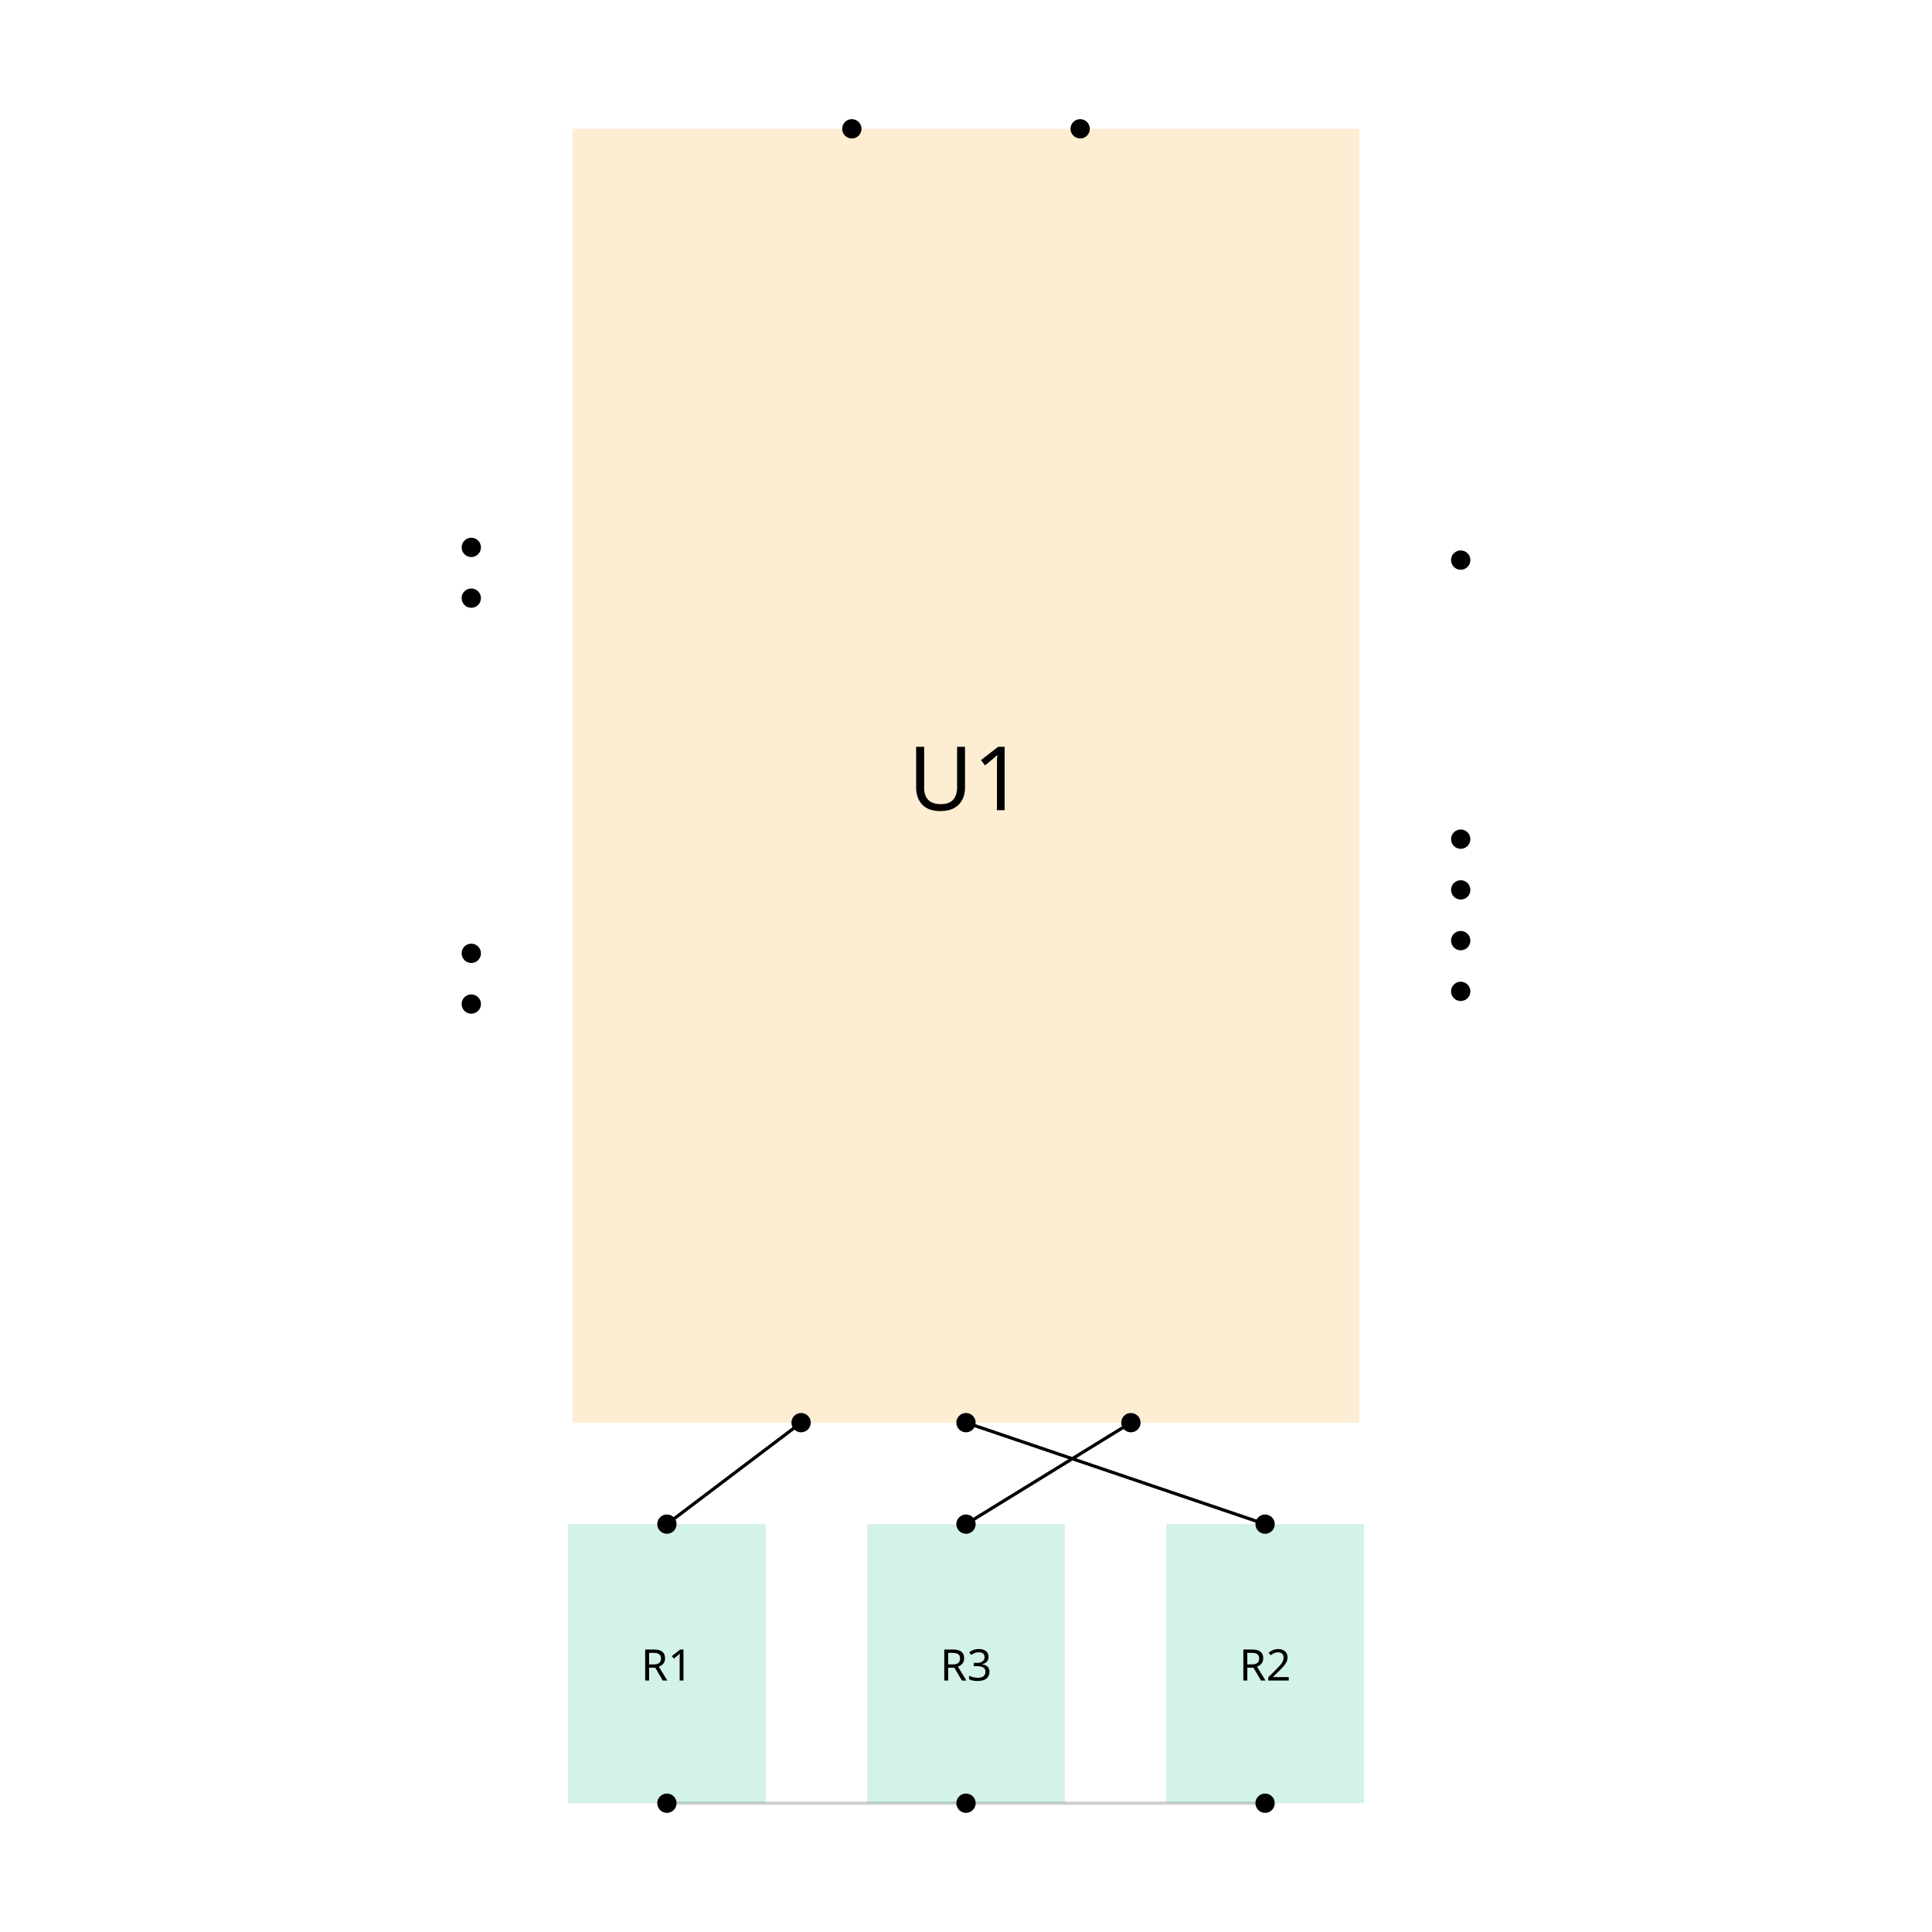
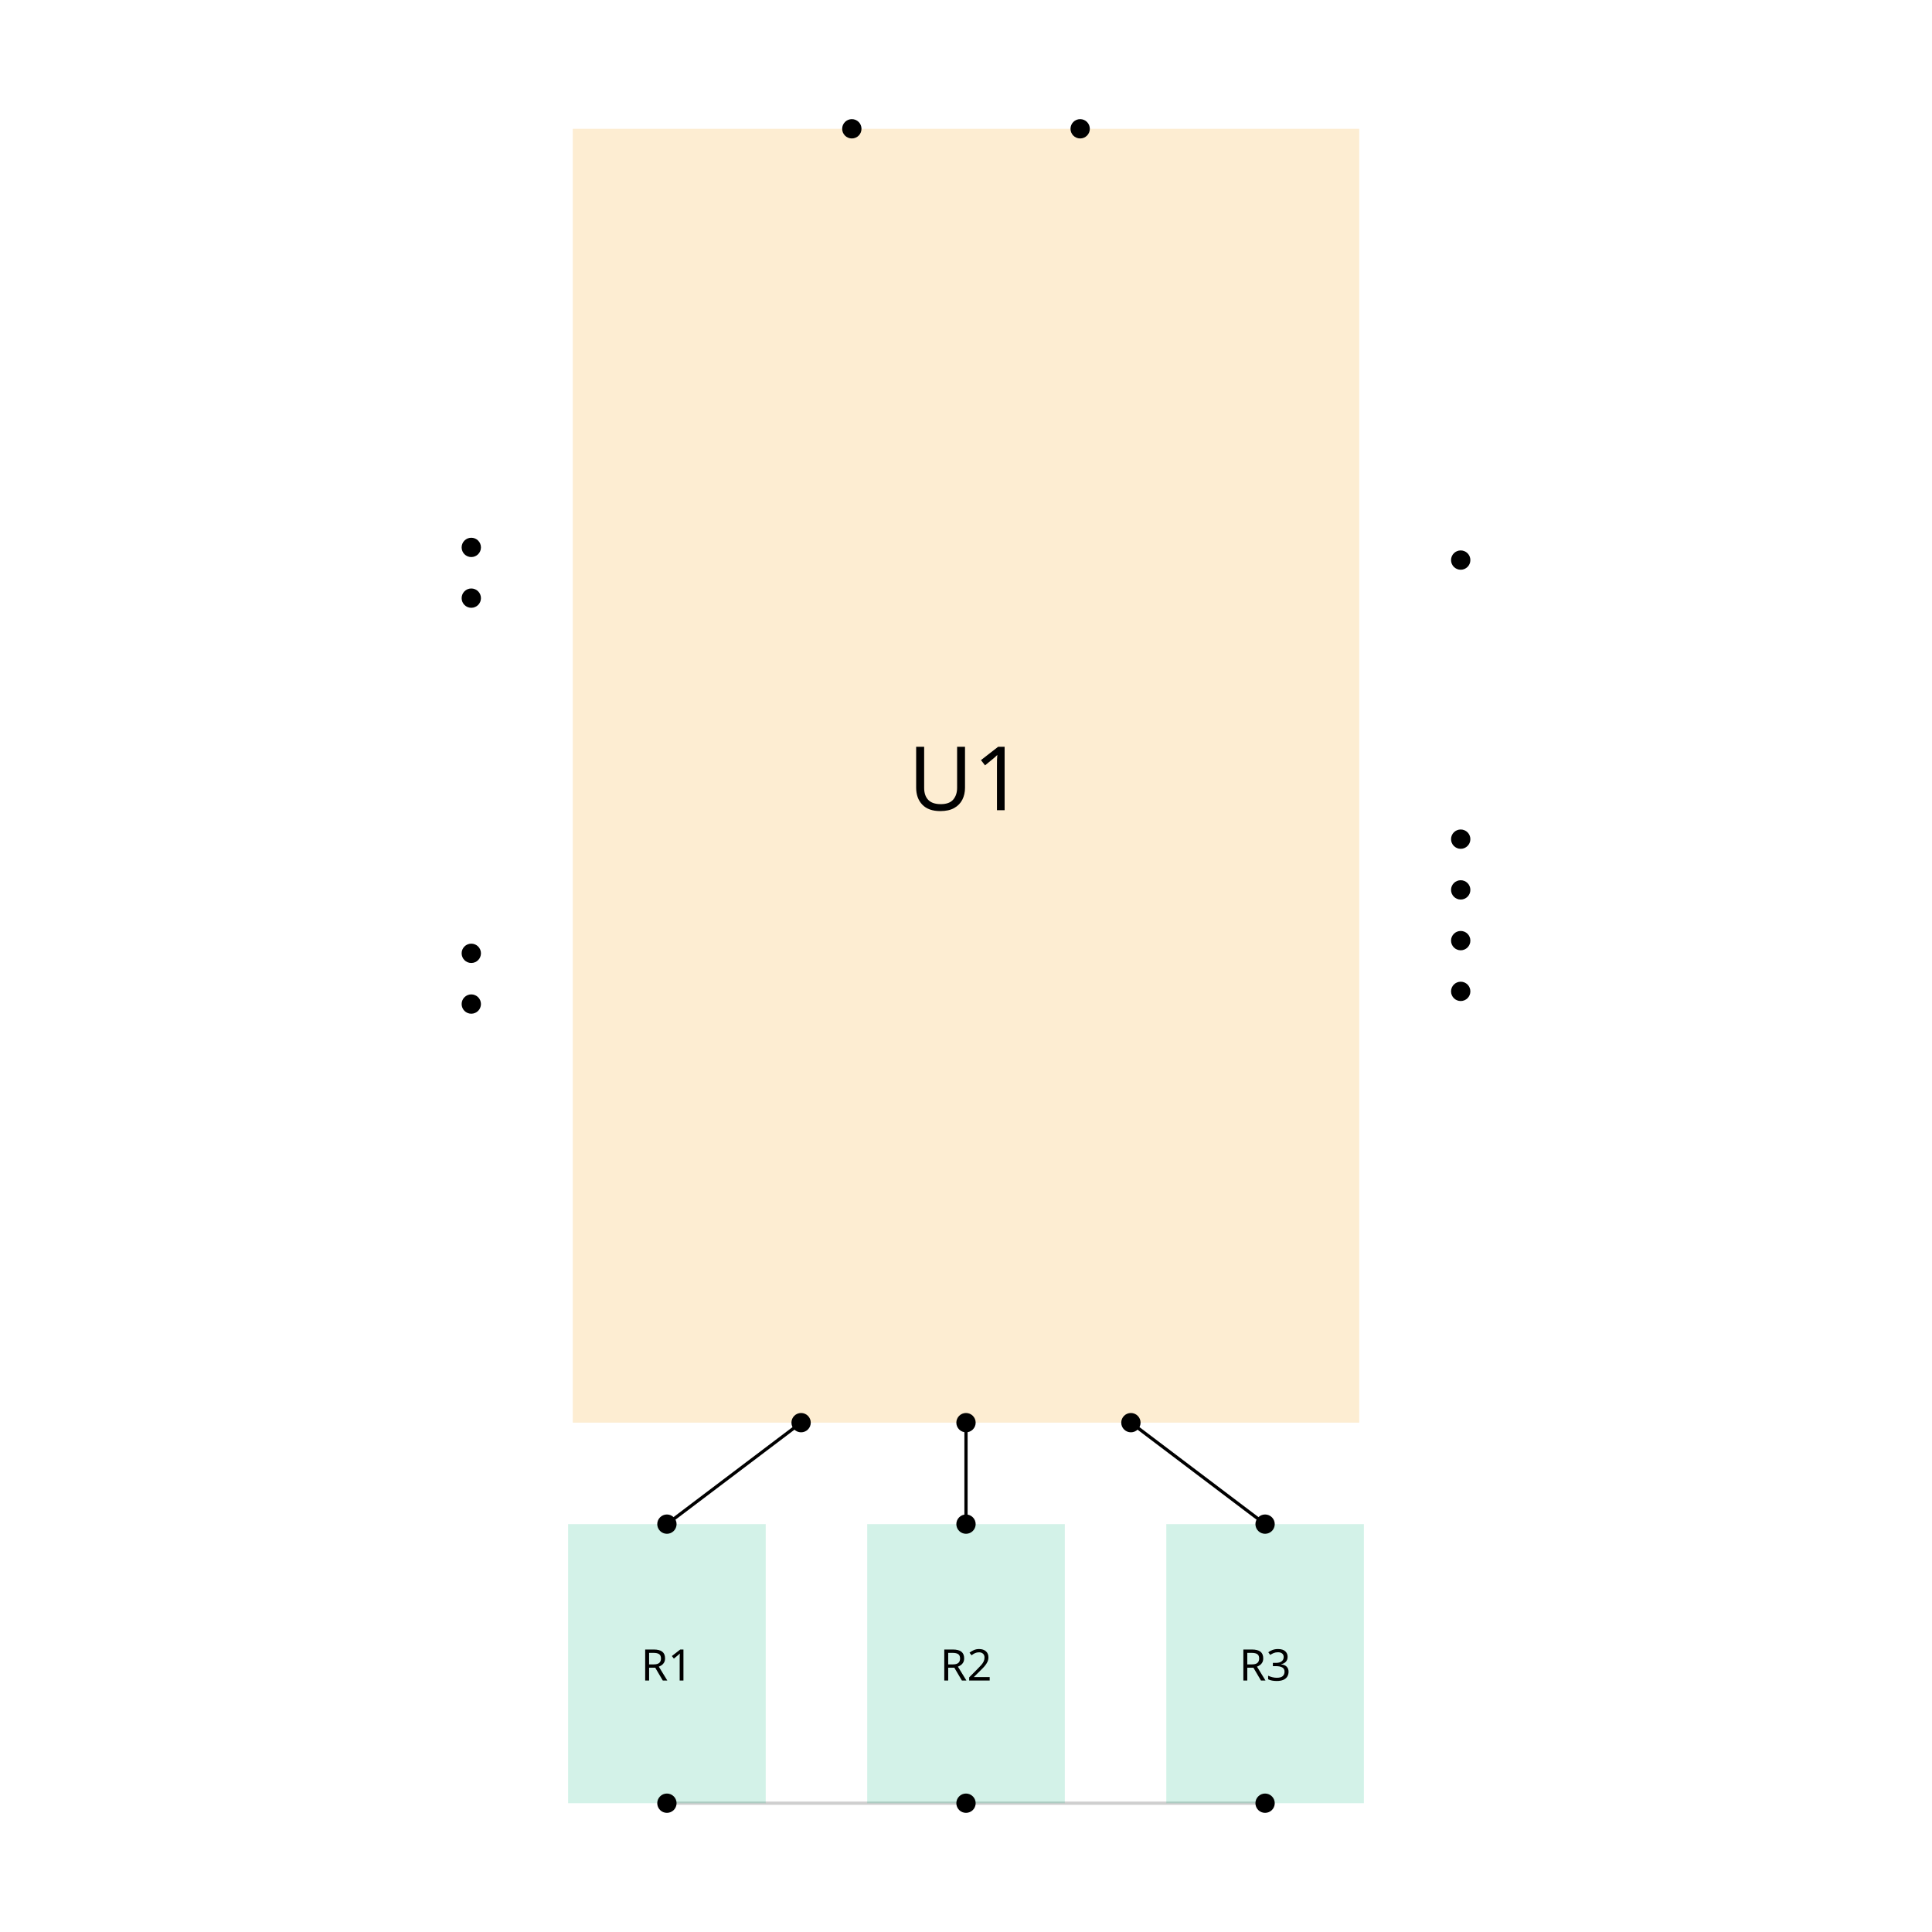
<svg xmlns="http://www.w3.org/2000/svg" width="600" height="600" viewBox="0 0 600 600">
  <rect width="100%" height="100%" fill="white" />
+   <g>
+     <polyline data-points="-1.178910699999999,-4.05 -1.5654451216091445e-16,-4.05" data-type="line" data-label="" points="207.116,560 300,560" fill="none" stroke="rgba(0,0,0,0.1)" stroke-width="1px" />
+   </g>
  <g>
    <polyline data-points="-1.178910699999999,-4.05 1.178910699999999,-4.05" data-type="line" data-label="" points="207.116,560 392.884,560" fill="none" stroke="rgba(0,0,0,0.1)" stroke-width="1px" />
  </g>
  <g>
-     <polyline data-points="-1.178910699999999,-4.05 -1.5654451216091445e-16,-4.05" data-type="line" data-label="" points="207.116,560 300,560" fill="none" stroke="rgba(0,0,0,0.1)" stroke-width="1px" />
+     <polyline data-points="-1.5654451216091445e-16,-4.05 1.178910699999999,-4.05" data-type="line" data-label="" points="300,560 392.884,560" fill="none" stroke="rgba(0,0,0,0.1)" stroke-width="1px" />
  </g>
  <g>
-     <polyline data-points="1.178910699999999,-4.05 -1.5654451216091445e-16,-4.05" data-type="line" data-label="" points="392.884,560 300,560" fill="none" stroke="rgba(0,0,0,0.1)" stroke-width="1px" />
-   </g>
-   <g>
-     <polyline data-points="1.178910699999999,-2.95 0,-2.55" data-type="line" data-label="" points="392.884,473.333 300,441.818" fill="none" stroke="black" stroke-width="1px" />
+     <polyline data-points="4.552220969839881e-17,-2.95 0,-2.55" data-type="line" data-label="" points="300,473.333 300,441.818" fill="none" stroke="black" stroke-width="1px" />
  </g>
  <g>
    <polyline data-points="-1.178910699999999,-2.95 -0.65,-2.55" data-type="line" data-label="" points="207.116,473.333 248.788,441.818" fill="none" stroke="black" stroke-width="1px" />
  </g>
  <g>
-     <polyline data-points="4.552220969839881e-17,-2.95 0.65,-2.55" data-type="line" data-label="" points="300,473.333 351.212,441.818" fill="none" stroke="black" stroke-width="1px" />
+     <polyline data-points="1.178910699999999,-2.95 0.65,-2.55" data-type="line" data-label="" points="392.884,473.333 351.212,441.818" fill="none" stroke="black" stroke-width="1px" />
  </g>
  <g>
    <rect data-type="rect" data-label="U1" data-x="0" data-y="0" x="177.879" y="40" width="244.242" height="401.818" fill="rgba(245, 158, 11, 0.18)" stroke="none" stroke-width="0.013" />
  </g>
  <g>
    <rect data-type="rect" data-label="R1" data-x="-1.178910699999999" data-y="-3.5" x="176.432" y="473.333" width="61.369" height="86.667" fill="rgba(16, 185, 129, 0.18)" stroke="none" stroke-width="0.013" />
  </g>
  <g>
-     <rect data-type="rect" data-label="R2" data-x="1.178910699999999" data-y="-3.5" x="362.2" y="473.333" width="61.369" height="86.667" fill="rgba(16, 185, 129, 0.18)" stroke="none" stroke-width="0.013" />
+     <rect data-type="rect" data-label="R2" data-x="-5.551115123125783e-17" data-y="-3.5" x="269.316" y="473.333" width="61.369" height="86.667" fill="rgba(16, 185, 129, 0.18)" stroke="none" stroke-width="0.013" />
  </g>
  <g>
-     <rect data-type="rect" data-label="R3" data-x="-5.551115123125783e-17" data-y="-3.5" x="269.316" y="473.333" width="61.369" height="86.667" fill="rgba(16, 185, 129, 0.18)" stroke="none" stroke-width="0.013" />
+     <rect data-type="rect" data-label="R3" data-x="1.178910699999999" data-y="-3.5" x="362.2" y="473.333" width="61.369" height="86.667" fill="rgba(16, 185, 129, 0.18)" stroke="none" stroke-width="0.013" />
  </g>
  <text data-type="text" data-label="U1" data-x="0" data-y="0" x="300" y="240.909" fill="black" font-size="27.576" font-family="sans-serif" text-anchor="middle" dominant-baseline="central">U1</text>
  <text data-type="text" data-label="R1" data-x="-1.178910699999999" data-y="-3.5" x="207.116" y="516.667" fill="black" font-size="13.501" font-family="sans-serif" text-anchor="middle" dominant-baseline="central">R1</text>
-   <text data-type="text" data-label="R2" data-x="1.178910699999999" data-y="-3.5" x="392.884" y="516.667" fill="black" font-size="13.501" font-family="sans-serif" text-anchor="middle" dominant-baseline="central">R2</text>
-   <text data-type="text" data-label="R3" data-x="-5.551115123125783e-17" data-y="-3.5" x="300" y="516.667" fill="black" font-size="13.501" font-family="sans-serif" text-anchor="middle" dominant-baseline="central">R3</text>
+   <text data-type="text" data-label="R2" data-x="-5.551115123125783e-17" data-y="-3.5" x="300" y="516.667" fill="black" font-size="13.501" font-family="sans-serif" text-anchor="middle" dominant-baseline="central">R2</text>
+   <text data-type="text" data-label="R3" data-x="1.178910699999999" data-y="-3.5" x="392.884" y="516.667" fill="black" font-size="13.501" font-family="sans-serif" text-anchor="middle" dominant-baseline="central">R3</text>
  <g>
    <circle data-type="point" data-label="U1.1" data-x="-1.9500000000000002" data-y="-0.7000000000000001" cx="146.364" cy="296.061" r="3" fill="black" />
  </g>
  <g>
    <circle data-type="point" data-label="U1.2" data-x="-1.9500000000000002" data-y="-0.9" cx="146.364" cy="311.818" r="3" fill="black" />
  </g>
  <g>
    <circle data-type="point" data-label="U1.4" data-x="1.9500000000000002" data-y="-0.85" cx="453.636" cy="307.879" r="3" fill="black" />
  </g>
  <g>
    <circle data-type="point" data-label="U1.5" data-x="1.9500000000000002" data-y="-0.2499999999999999" cx="453.636" cy="260.606" r="3" fill="black" />
  </g>
  <g>
    <circle data-type="point" data-label="U1.6" data-x="1.9500000000000002" data-y="-0.44999999999999996" cx="453.636" cy="276.364" r="3" fill="black" />
  </g>
  <g>
    <circle data-type="point" data-label="U1.7" data-x="-0.44999999999999996" data-y="2.55" cx="264.545" cy="40" r="3" fill="black" />
  </g>
  <g>
    <circle data-type="point" data-label="U1.8" data-x="-1.9500000000000002" data-y="0.7" cx="146.364" cy="185.758" r="3" fill="black" />
  </g>
  <g>
    <circle data-type="point" data-label="U1.9" data-x="0.44999999999999996" data-y="2.55" cx="335.455" cy="40" r="3" fill="black" />
  </g>
  <g>
    <circle data-type="point" data-label="U1.10" data-x="1.9500000000000002" data-y="0.85" cx="453.636" cy="173.939" r="3" fill="black" />
  </g>
  <g>
    <circle data-type="point" data-label="U1.12" data-x="0" data-y="-2.55" cx="300" cy="441.818" r="3" fill="black" />
  </g>
  <g>
    <circle data-type="point" data-label="U1.13" data-x="-1.9500000000000002" data-y="0.9" cx="146.364" cy="170" r="3" fill="black" />
  </g>
  <g>
    <circle data-type="point" data-label="U1.14" data-x="1.9500000000000002" data-y="-0.6499999999999999" cx="453.636" cy="292.121" r="3" fill="black" />
  </g>
  <g>
    <circle data-type="point" data-label="U1.15" data-x="-0.65" data-y="-2.55" cx="248.788" cy="441.818" r="3" fill="black" />
  </g>
  <g>
    <circle data-type="point" data-label="U1.16" data-x="0.65" data-y="-2.55" cx="351.212" cy="441.818" r="3" fill="black" />
  </g>
  <g>
    <circle data-type="point" data-label="R1.1" data-x="-1.178910699999999" data-y="-2.95" cx="207.116" cy="473.333" r="3" fill="black" />
  </g>
  <g>
    <circle data-type="point" data-label="R1.2 (charger_connectivity_net0)" data-x="-1.178910699999999" data-y="-4.05" cx="207.116" cy="560" r="3" fill="black" />
  </g>
  <g>
-     <circle data-type="point" data-label="R2.1" data-x="1.178910699999999" data-y="-2.95" cx="392.884" cy="473.333" r="3" fill="black" />
+     <circle data-type="point" data-label="R2.1" data-x="4.552220969839881e-17" data-y="-2.95" cx="300" cy="473.333" r="3" fill="black" />
  </g>
  <g>
-     <circle data-type="point" data-label="R2.2 (charger_connectivity_net0)" data-x="1.178910699999999" data-y="-4.05" cx="392.884" cy="560" r="3" fill="black" />
+     <circle data-type="point" data-label="R2.2 (charger_connectivity_net0)" data-x="-1.5654451216091445e-16" data-y="-4.05" cx="300" cy="560" r="3" fill="black" />
  </g>
  <g>
-     <circle data-type="point" data-label="R3.1" data-x="4.552220969839881e-17" data-y="-2.95" cx="300" cy="473.333" r="3" fill="black" />
+     <circle data-type="point" data-label="R3.1" data-x="1.178910699999999" data-y="-2.95" cx="392.884" cy="473.333" r="3" fill="black" />
  </g>
  <g>
-     <circle data-type="point" data-label="R3.2 (charger_connectivity_net0)" data-x="-1.5654451216091445e-16" data-y="-4.05" cx="300" cy="560" r="3" fill="black" />
+     <circle data-type="point" data-label="R3.2 (charger_connectivity_net0)" data-x="1.178910699999999" data-y="-4.05" cx="392.884" cy="560" r="3" fill="black" />
  </g>
  <g id="crosshair" style="display: none">
    <line id="crosshair-h" y1="0" y2="600" stroke="#666" stroke-width="0.5" />
    <line id="crosshair-v" x1="0" x2="600" stroke="#666" stroke-width="0.5" />
    <text id="coordinates" font-family="monospace" font-size="12" fill="#666" />
  </g>
</svg>
